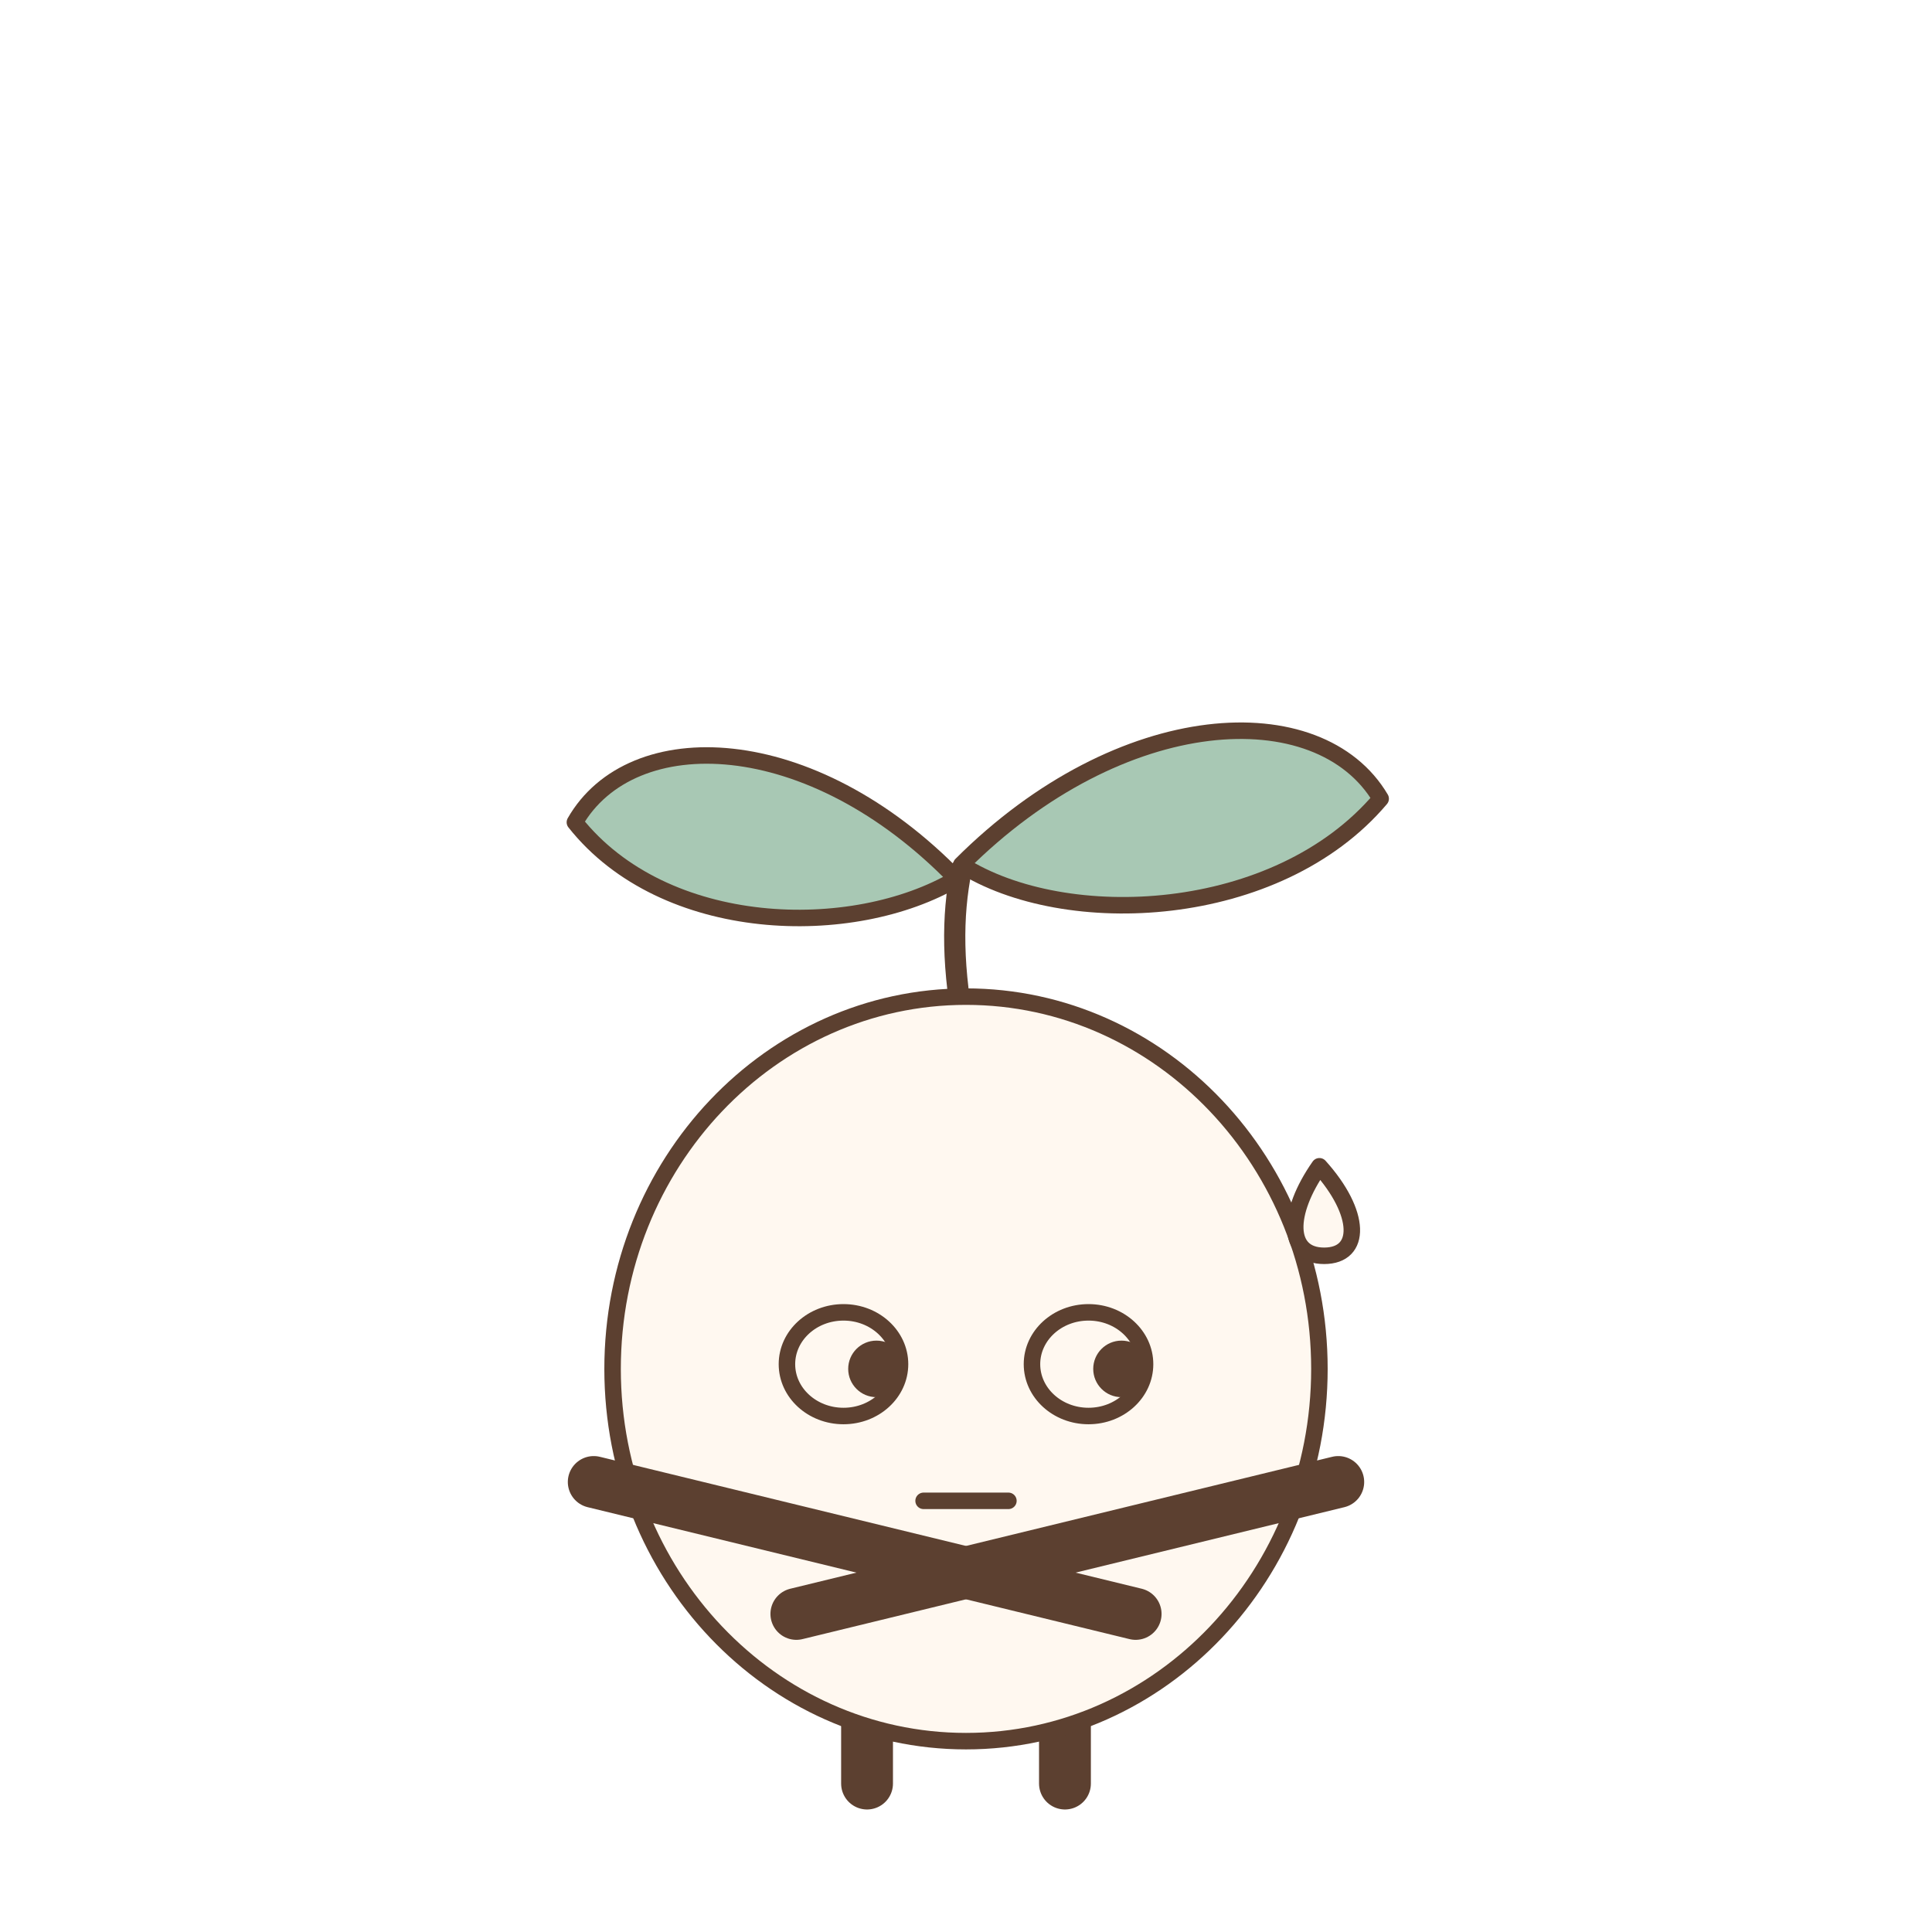
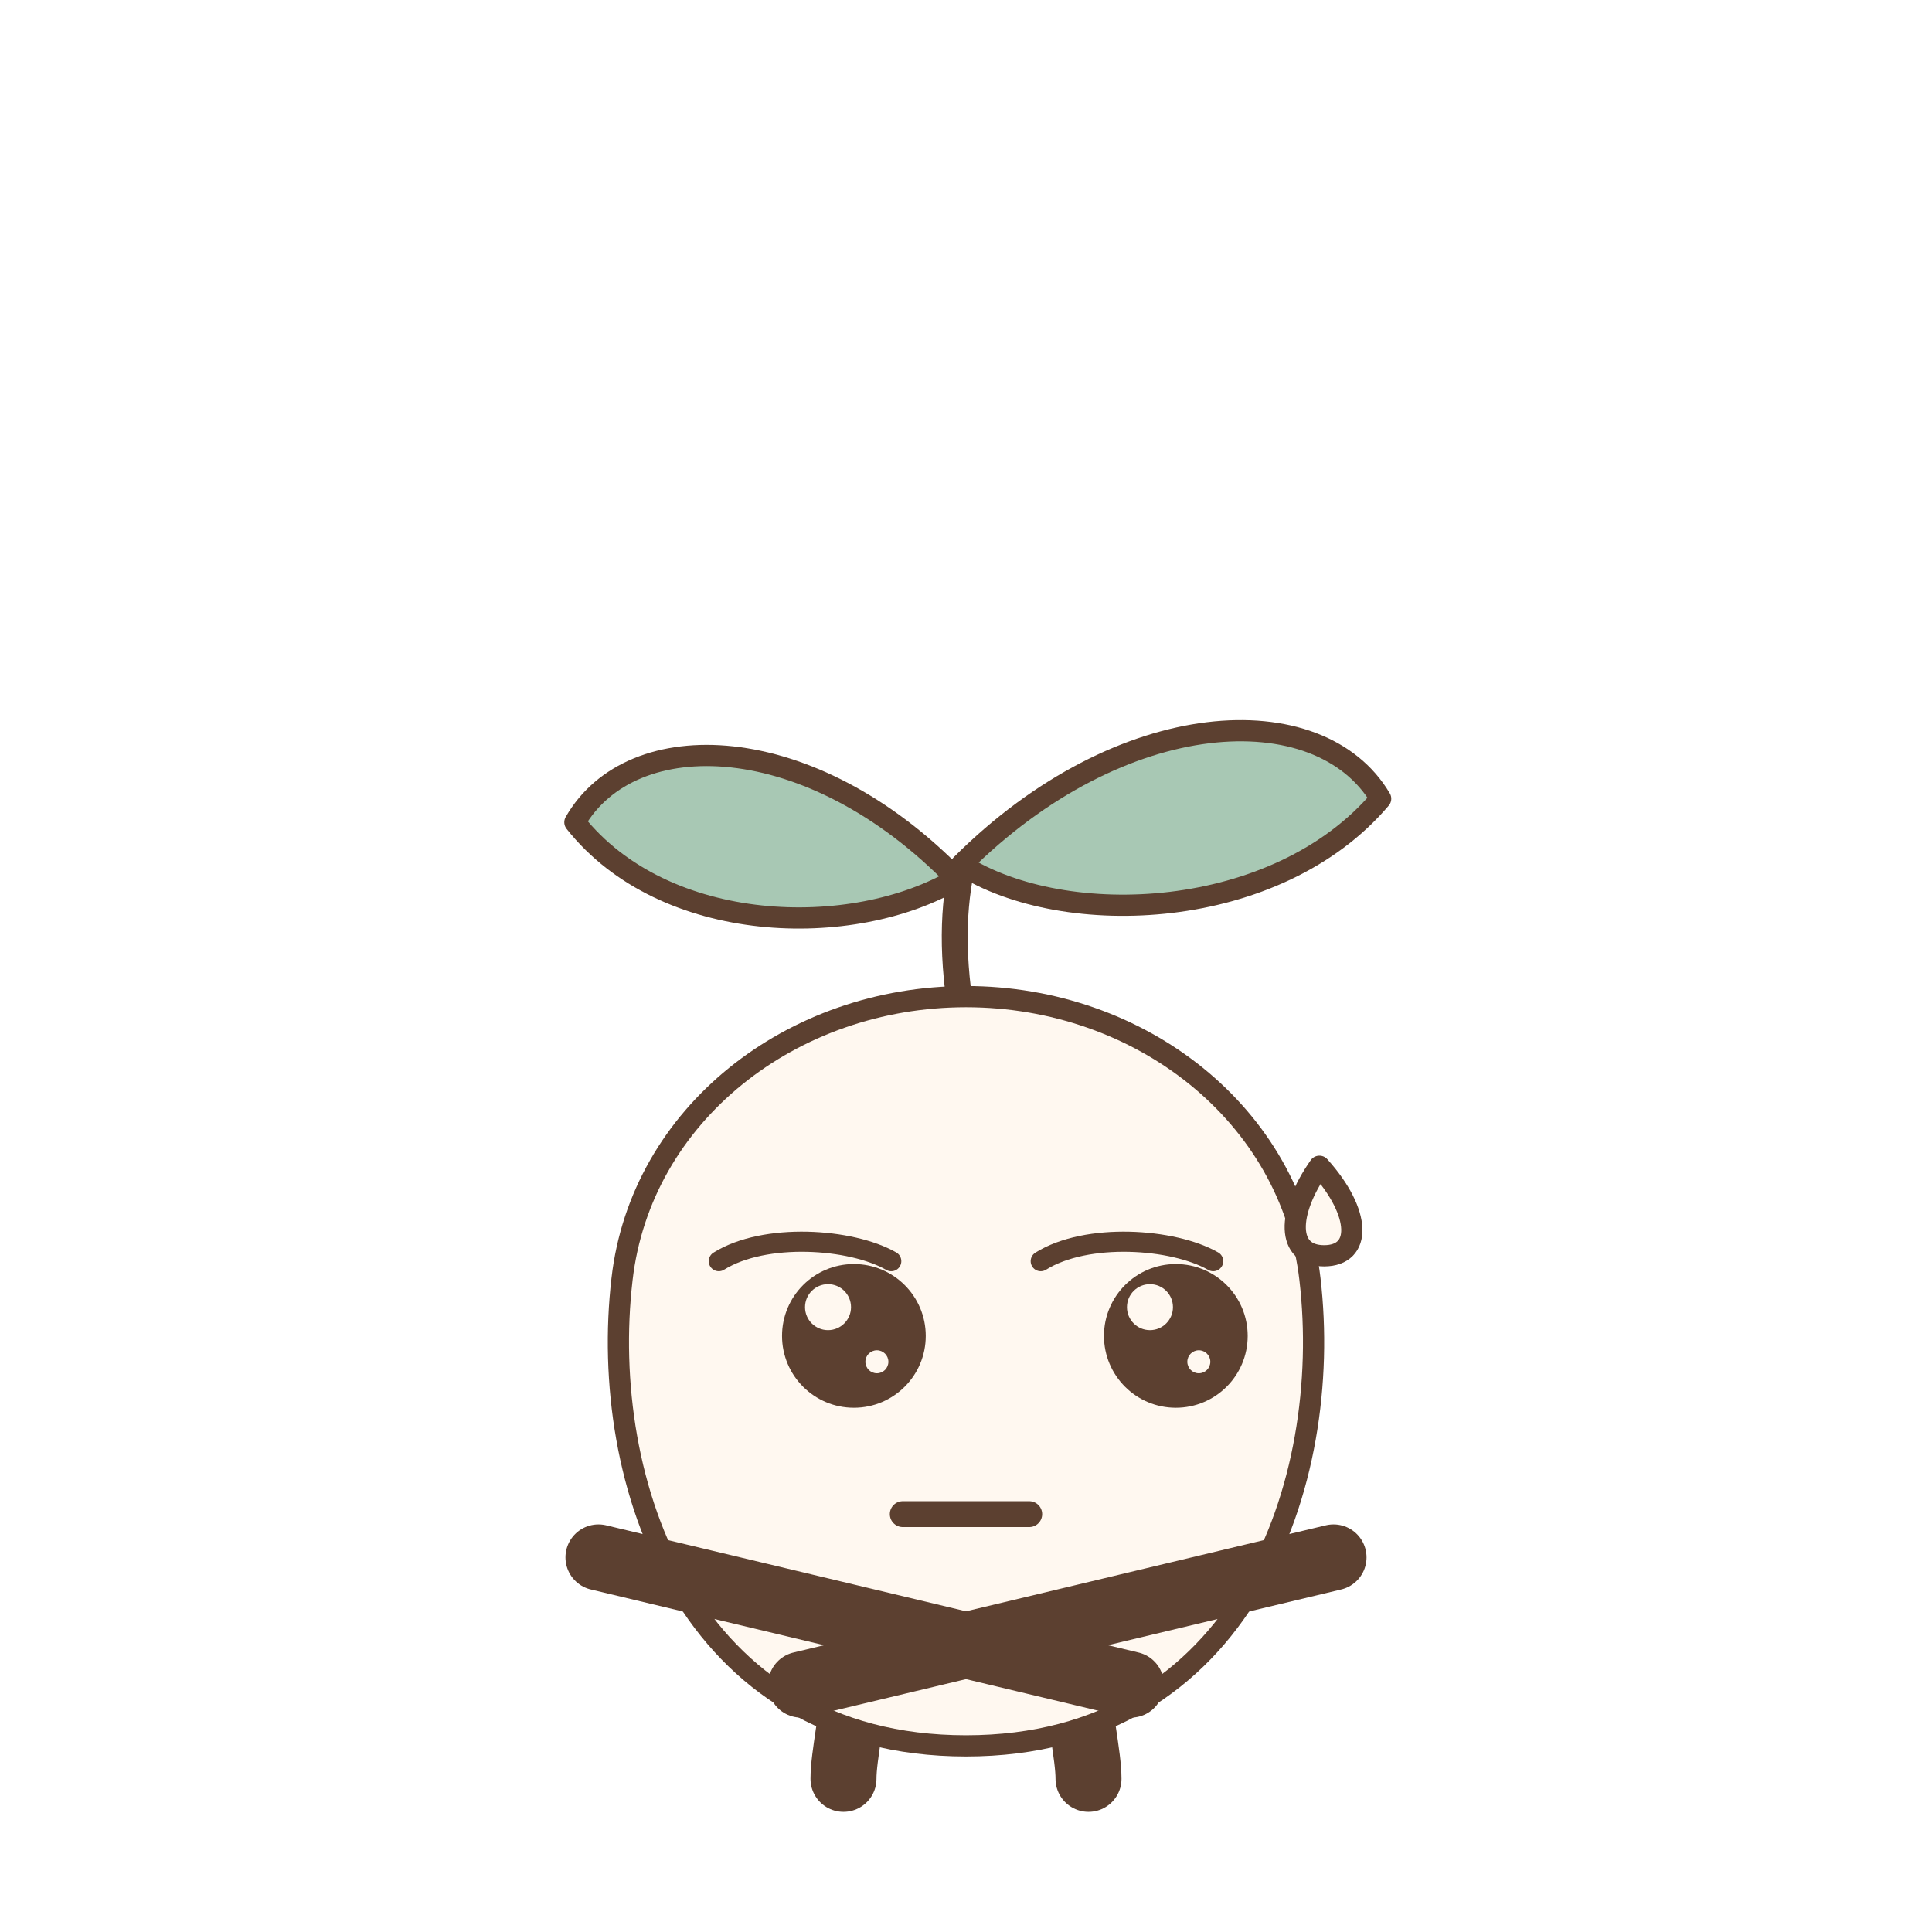
<svg xmlns="http://www.w3.org/2000/svg" viewBox="0 0 820 820" width="820" height="820">
-   <g fill="none" stroke="#5C4030" stroke-width="7" stroke-linecap="round" stroke-linejoin="round">
+   <g fill="none" stroke="#5C4030" stroke-width="9" stroke-linecap="round" stroke-linejoin="round">
    <g transform="translate(410 299) scale(1.0)">
-       <path d="M -42 392 L -42 458" stroke-width="22" />
-       <path d="M 42 392 L 42 458" stroke-width="22" />
-       <path d="M 0 142 C -6 112, -6 90, -2 70" stroke-width="9" />
+       <path d="M -46 404 C -48 430, -52 446, -52 456" stroke-width="28" />
+       <path d="M 46 404 C 48 430, 52 446, 52 456" stroke-width="28" />
+       <path d="M 0 142 C -6 112, -6 90, -2 70" stroke-width="11" />
      <path d="M -4 74 C -66 10, -142 8, -166 50 C -128 98, -48 100, -4 74 Z" fill="#A8C8B4" />
      <path d="M -2 68 C 66 0, 150 -4, 176 40 C 132 92, 42 96, -2 68 Z" fill="#A8C8B4" />
-       <ellipse cx="0" cy="282" rx="150" ry="158" fill="#FFF8F0" />
-       <ellipse cx="-52" cy="280" rx="24" ry="22" fill="#FFF8F0" />
-       <ellipse cx="52" cy="280" rx="24" ry="22" fill="#FFF8F0" />
-       <circle cx="-38" cy="282" r="12" fill="#5C4030" stroke="none" />
-       <circle cx="66" cy="282" r="12" fill="#5C4030" stroke="none" />
-       <path d="M -18 338 L 18 338" />
-       <path d="M -158 330 L 72 386" stroke-width="22" />
-       <path d="M 158 330 L -72 386" stroke-width="22" />
+       <path d="M 0 124 C 74 124, 138 174, 146 244 C 156 330, 118 442, 0 442 C -118 442, -156 330, -146 244 C -138 174, -74 124, 0 124 Z" fill="#FFF8F0" />
+       <g transform="translate(0 -18) translate(0 286) scale(1.22) translate(0 -286)">
+         <circle cx="-39" cy="286" r="25" fill="#5C4030" stroke="none" />
+         <circle cx="73" cy="286" r="25" fill="#5C4030" stroke="none" />
+         <circle cx="-48" cy="276" r="8" fill="#FFF8F0" stroke="none" />
+         <circle cx="-31" cy="295" r="4" fill="#FFF8F0" stroke="none" />
+         <circle cx="64" cy="276" r="8" fill="#FFF8F0" stroke="none" />
+         <circle cx="81" cy="295" r="4" fill="#FFF8F0" stroke="none" />
+         <path d="M -86 260 C -70 250, -40 252, -26 260" stroke-width="7" />
+         <path d="M 26 260 C 42 250, 72 252, 86 260" stroke-width="7" />
+         <path d="M -22 348 L 22 348" />
+       </g>
+       <path d="M -156 362 L 70 416" stroke-width="28" />
+       <path d="M 156 362 L -70 416" stroke-width="28" />
      <path d="M 150 196 C 136 216, 136 234, 152 234 C 168 234, 168 216, 150 196 Z" fill="#FFF8F0" />
    </g>
  </g>
</svg>
